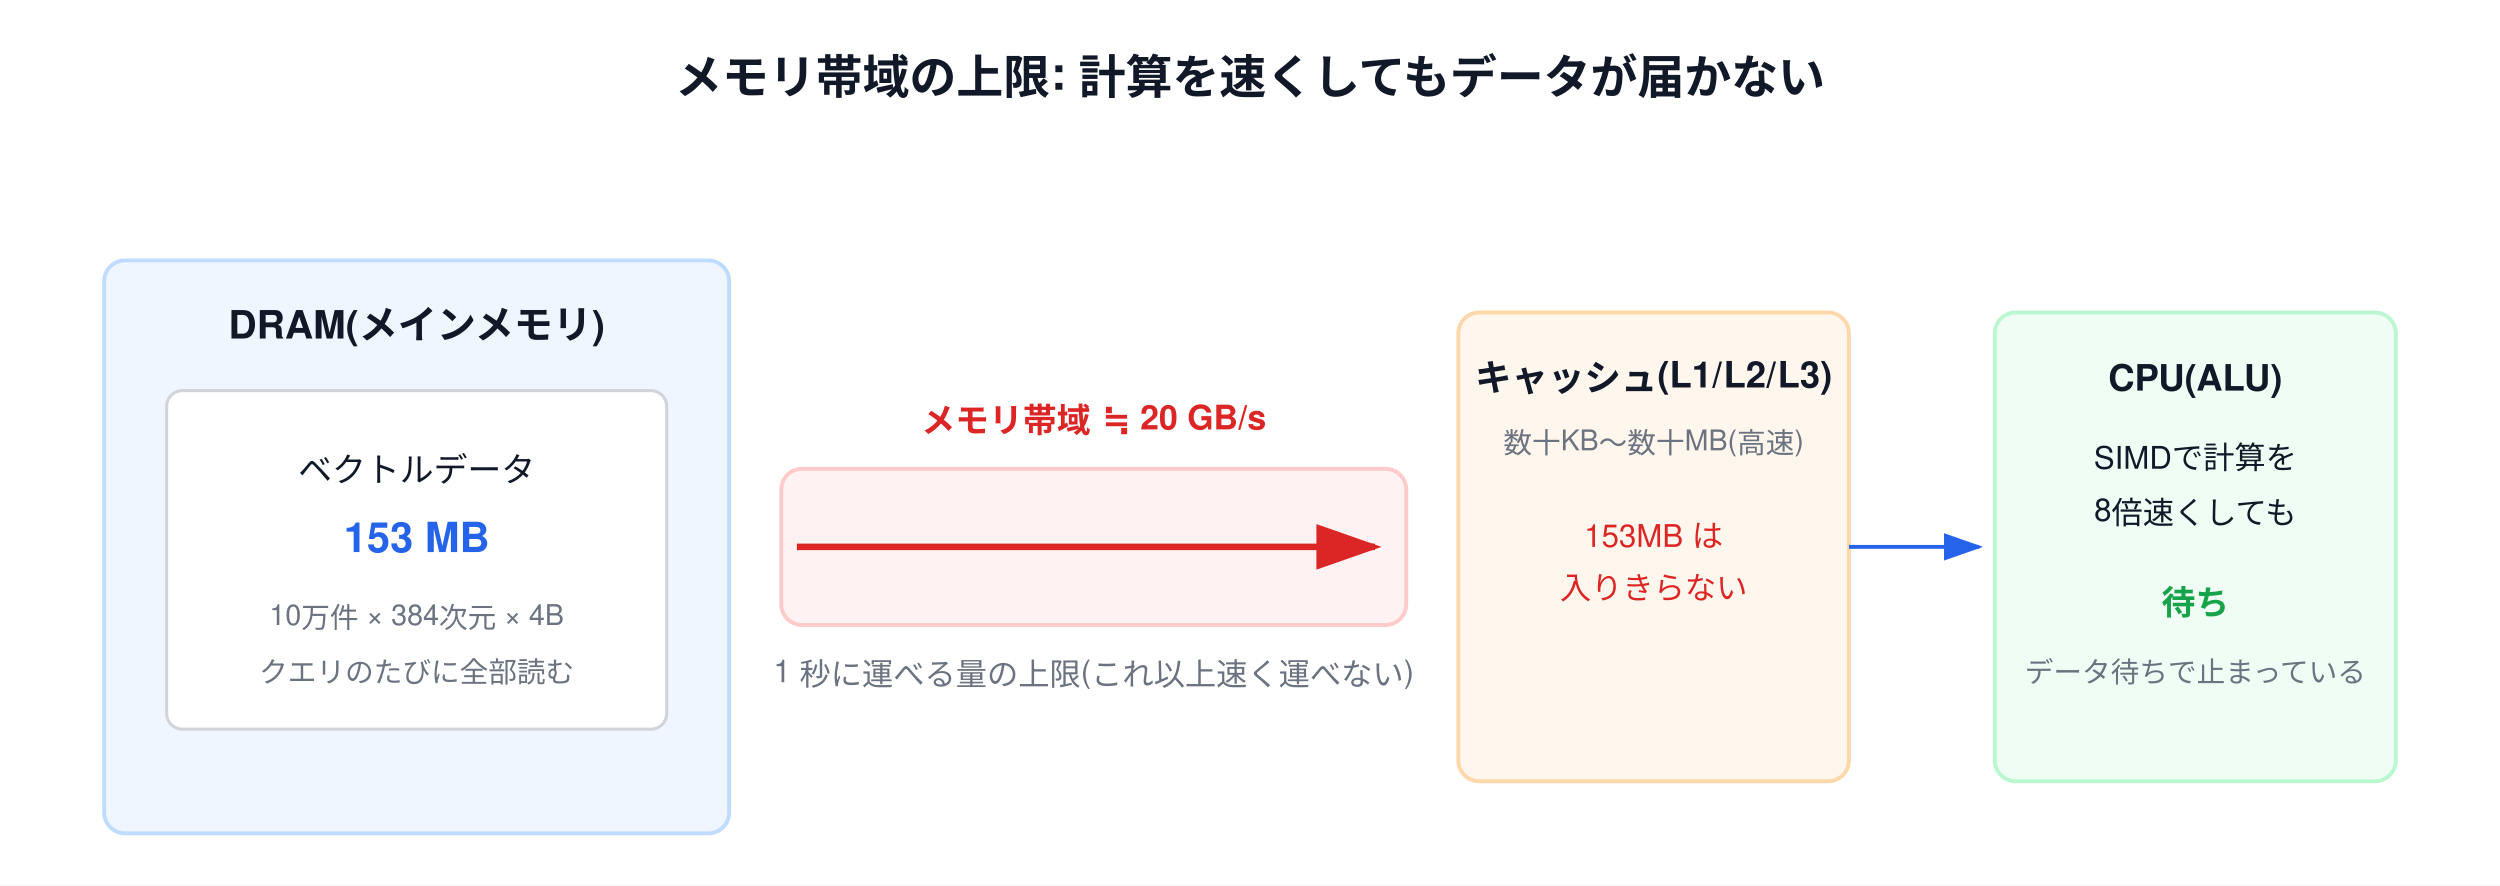
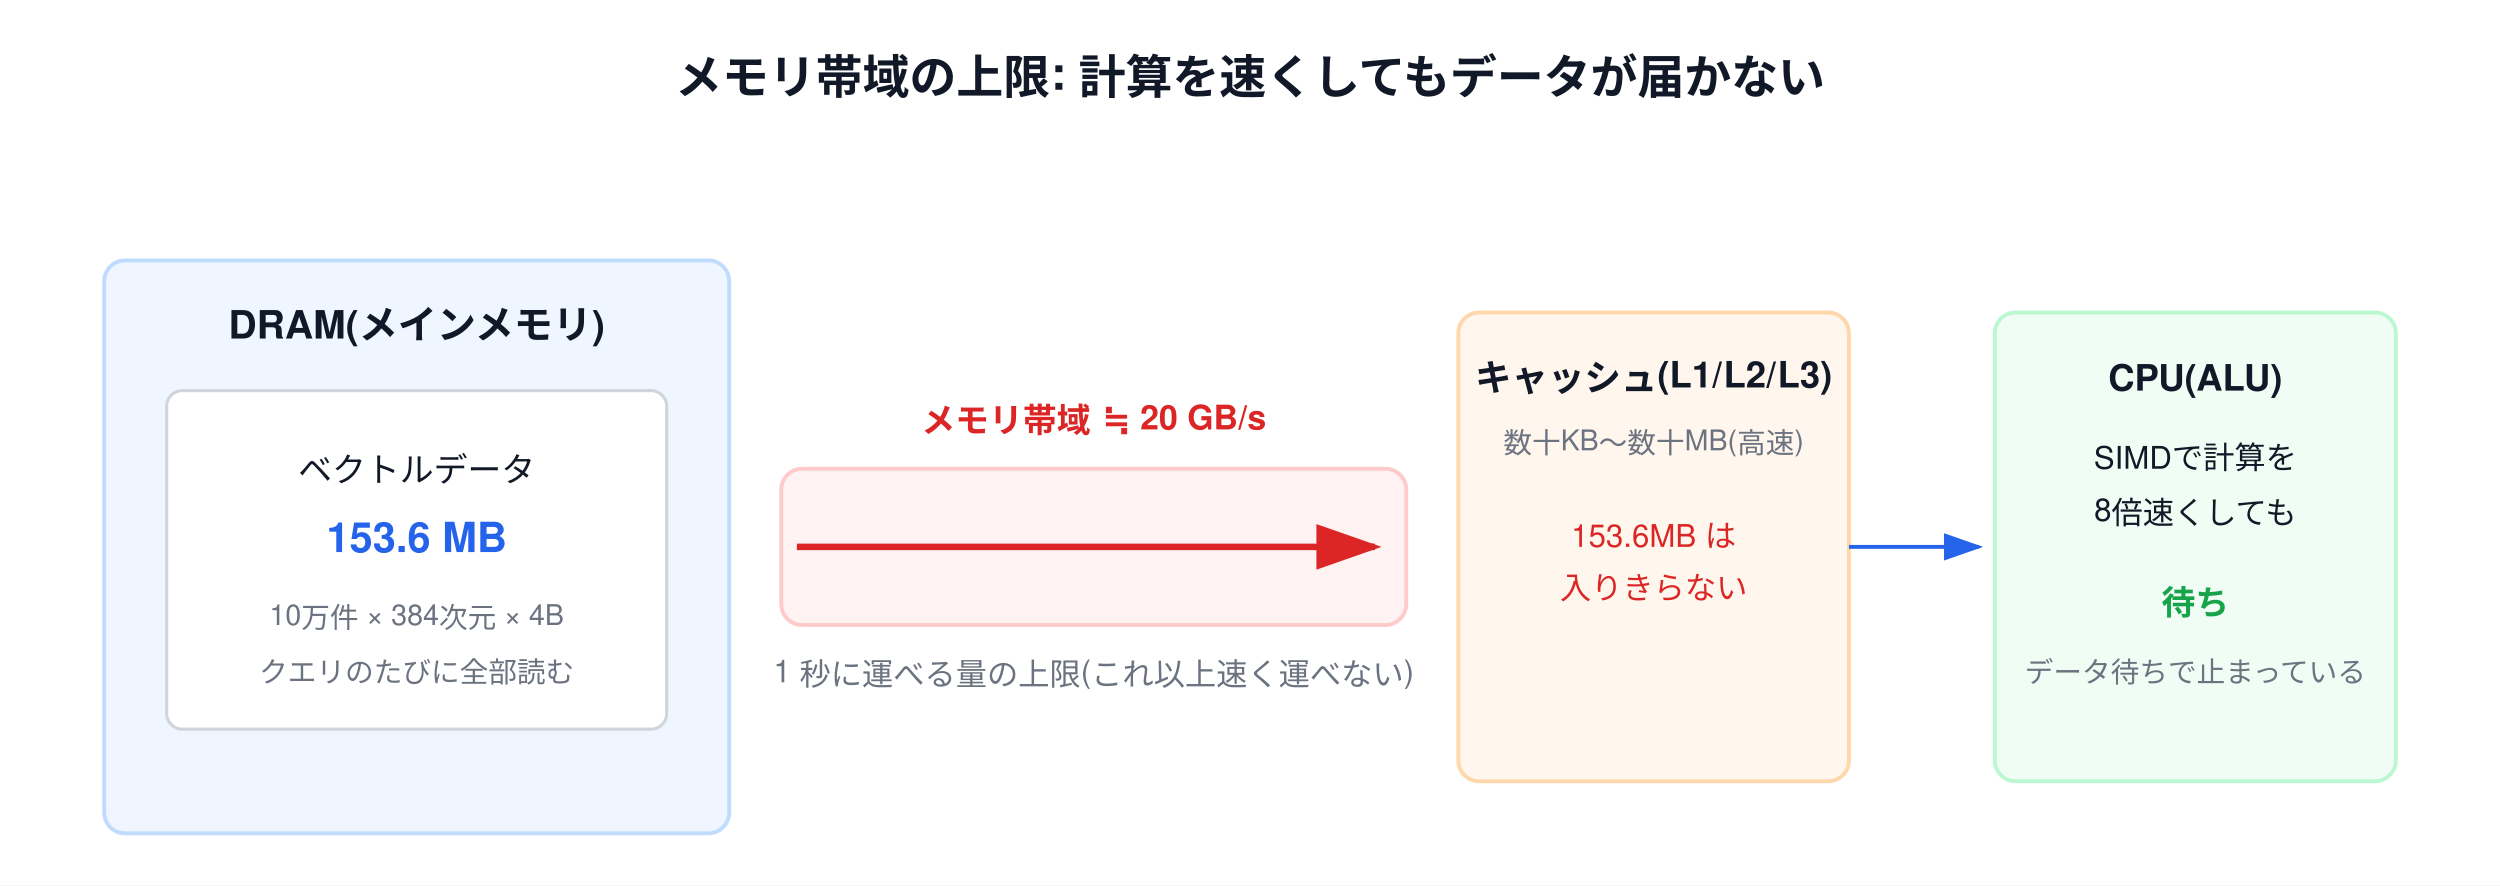
<svg xmlns="http://www.w3.org/2000/svg" viewBox="0 0 960 340">
  <defs>
    <marker id="ar" markerWidth="10" markerHeight="7" refX="9" refY="3.5" orient="auto">
      <polygon points="0 0, 10 3.5, 0 7" fill="#dc2626" />
    </marker>
    <marker id="ab" markerWidth="10" markerHeight="7" refX="9" refY="3.5" orient="auto">
      <polygon points="0 0, 10 3.5, 0 7" fill="#2563eb" />
    </marker>
  </defs>
  <style>text{font-family:'Helvetica Neue', Helvetica, Arial, 'Hiragino Sans', 'Hiragino Kaku Gothic ProN', sans-serif;}</style>
  <rect width="960" height="340" fill="#ffffff" />
  <text x="480" y="36" font-size="18" font-weight="600" fill="#111827" text-anchor="middle">メモリ帯域の上限: 計算を速くしてもデータが届かない</text>
  <rect x="40" y="100" width="240" height="220" rx="8" fill="#eff6ff" stroke="#bfdbfe" stroke-width="1.5" />
  <text x="160" y="130" font-size="15" font-weight="600" fill="#111827" text-anchor="middle">DRAM(メインメモリ)</text>
  <rect x="64" y="150" width="192" height="130" rx="6" fill="#ffffff" stroke="#d1d5db" stroke-width="1.2" />
  <text x="160" y="185" font-size="13" fill="#111827" text-anchor="middle">ベクトルデータ</text>
-   <text x="160" y="212" font-size="16" font-weight="600" fill="#2563eb" text-anchor="middle">153 MB</text>
+   <text x="160" y="212" font-size="16" font-weight="600" fill="#2563eb" text-anchor="middle">153.6 MB</text>
  <text x="160" y="240" font-size="11" fill="#6b7280" text-anchor="middle">10万件 × 384次元 × 4B</text>
  <text x="160" y="262" font-size="11" fill="#6b7280" text-anchor="middle">クエリのたびに全部読む</text>
  <rect x="300" y="180" width="240" height="60" rx="8" fill="#fef2f2" stroke="#fecaca" stroke-width="1.5" />
  <line x1="306" y1="210" x2="528" y2="210" stroke="#dc2626" stroke-width="2.5" marker-end="url(#ar)" />
  <text x="420" y="166" font-size="13" font-weight="600" fill="#dc2626" text-anchor="middle">メモリ帯域 ≒ 20 GB/s</text>
  <text x="420" y="262" font-size="12" fill="#6b7280" text-anchor="middle">1 秒に運べる量の上限(これ以上速く運べない)</text>
  <rect x="560" y="120" width="150" height="180" rx="8" fill="#fff7ed" stroke="#fed7aa" stroke-width="1.5" />
  <text x="635" y="150" font-size="14" font-weight="600" fill="#111827" text-anchor="middle">キャッシュ(L1/L2/L3)</text>
  <text x="635" y="174" font-size="11" fill="#6b7280" text-anchor="middle">数十KB〜数十MB(高速)</text>
-   <text x="635" y="210" font-size="12" fill="#dc2626" text-anchor="middle">153MB は</text>
+   <text x="635" y="210" font-size="12" fill="#dc2626" text-anchor="middle">153.6MB は</text>
  <text x="635" y="230" font-size="12" fill="#dc2626" text-anchor="middle">入りきらない</text>
  <line x1="710" y1="210" x2="760" y2="210" stroke="#2563eb" stroke-width="1.5" marker-end="url(#ab)" />
  <rect x="766" y="120" width="154" height="180" rx="8" fill="#f0fdf4" stroke="#bbf7d0" stroke-width="1.5" />
  <text x="843" y="150" font-size="14" font-weight="600" fill="#111827" text-anchor="middle">CPU(ALU)</text>
  <text x="843" y="180" font-size="12" fill="#111827" text-anchor="middle">SIMDで計算を</text>
  <text x="843" y="200" font-size="12" fill="#111827" text-anchor="middle">8倍速くしても</text>
  <text x="843" y="236" font-size="13" font-weight="600" fill="#16a34a" text-anchor="middle">待ち</text>
  <text x="843" y="262" font-size="11" fill="#6b7280" text-anchor="middle">データ待ちで止まっている</text>
</svg>
